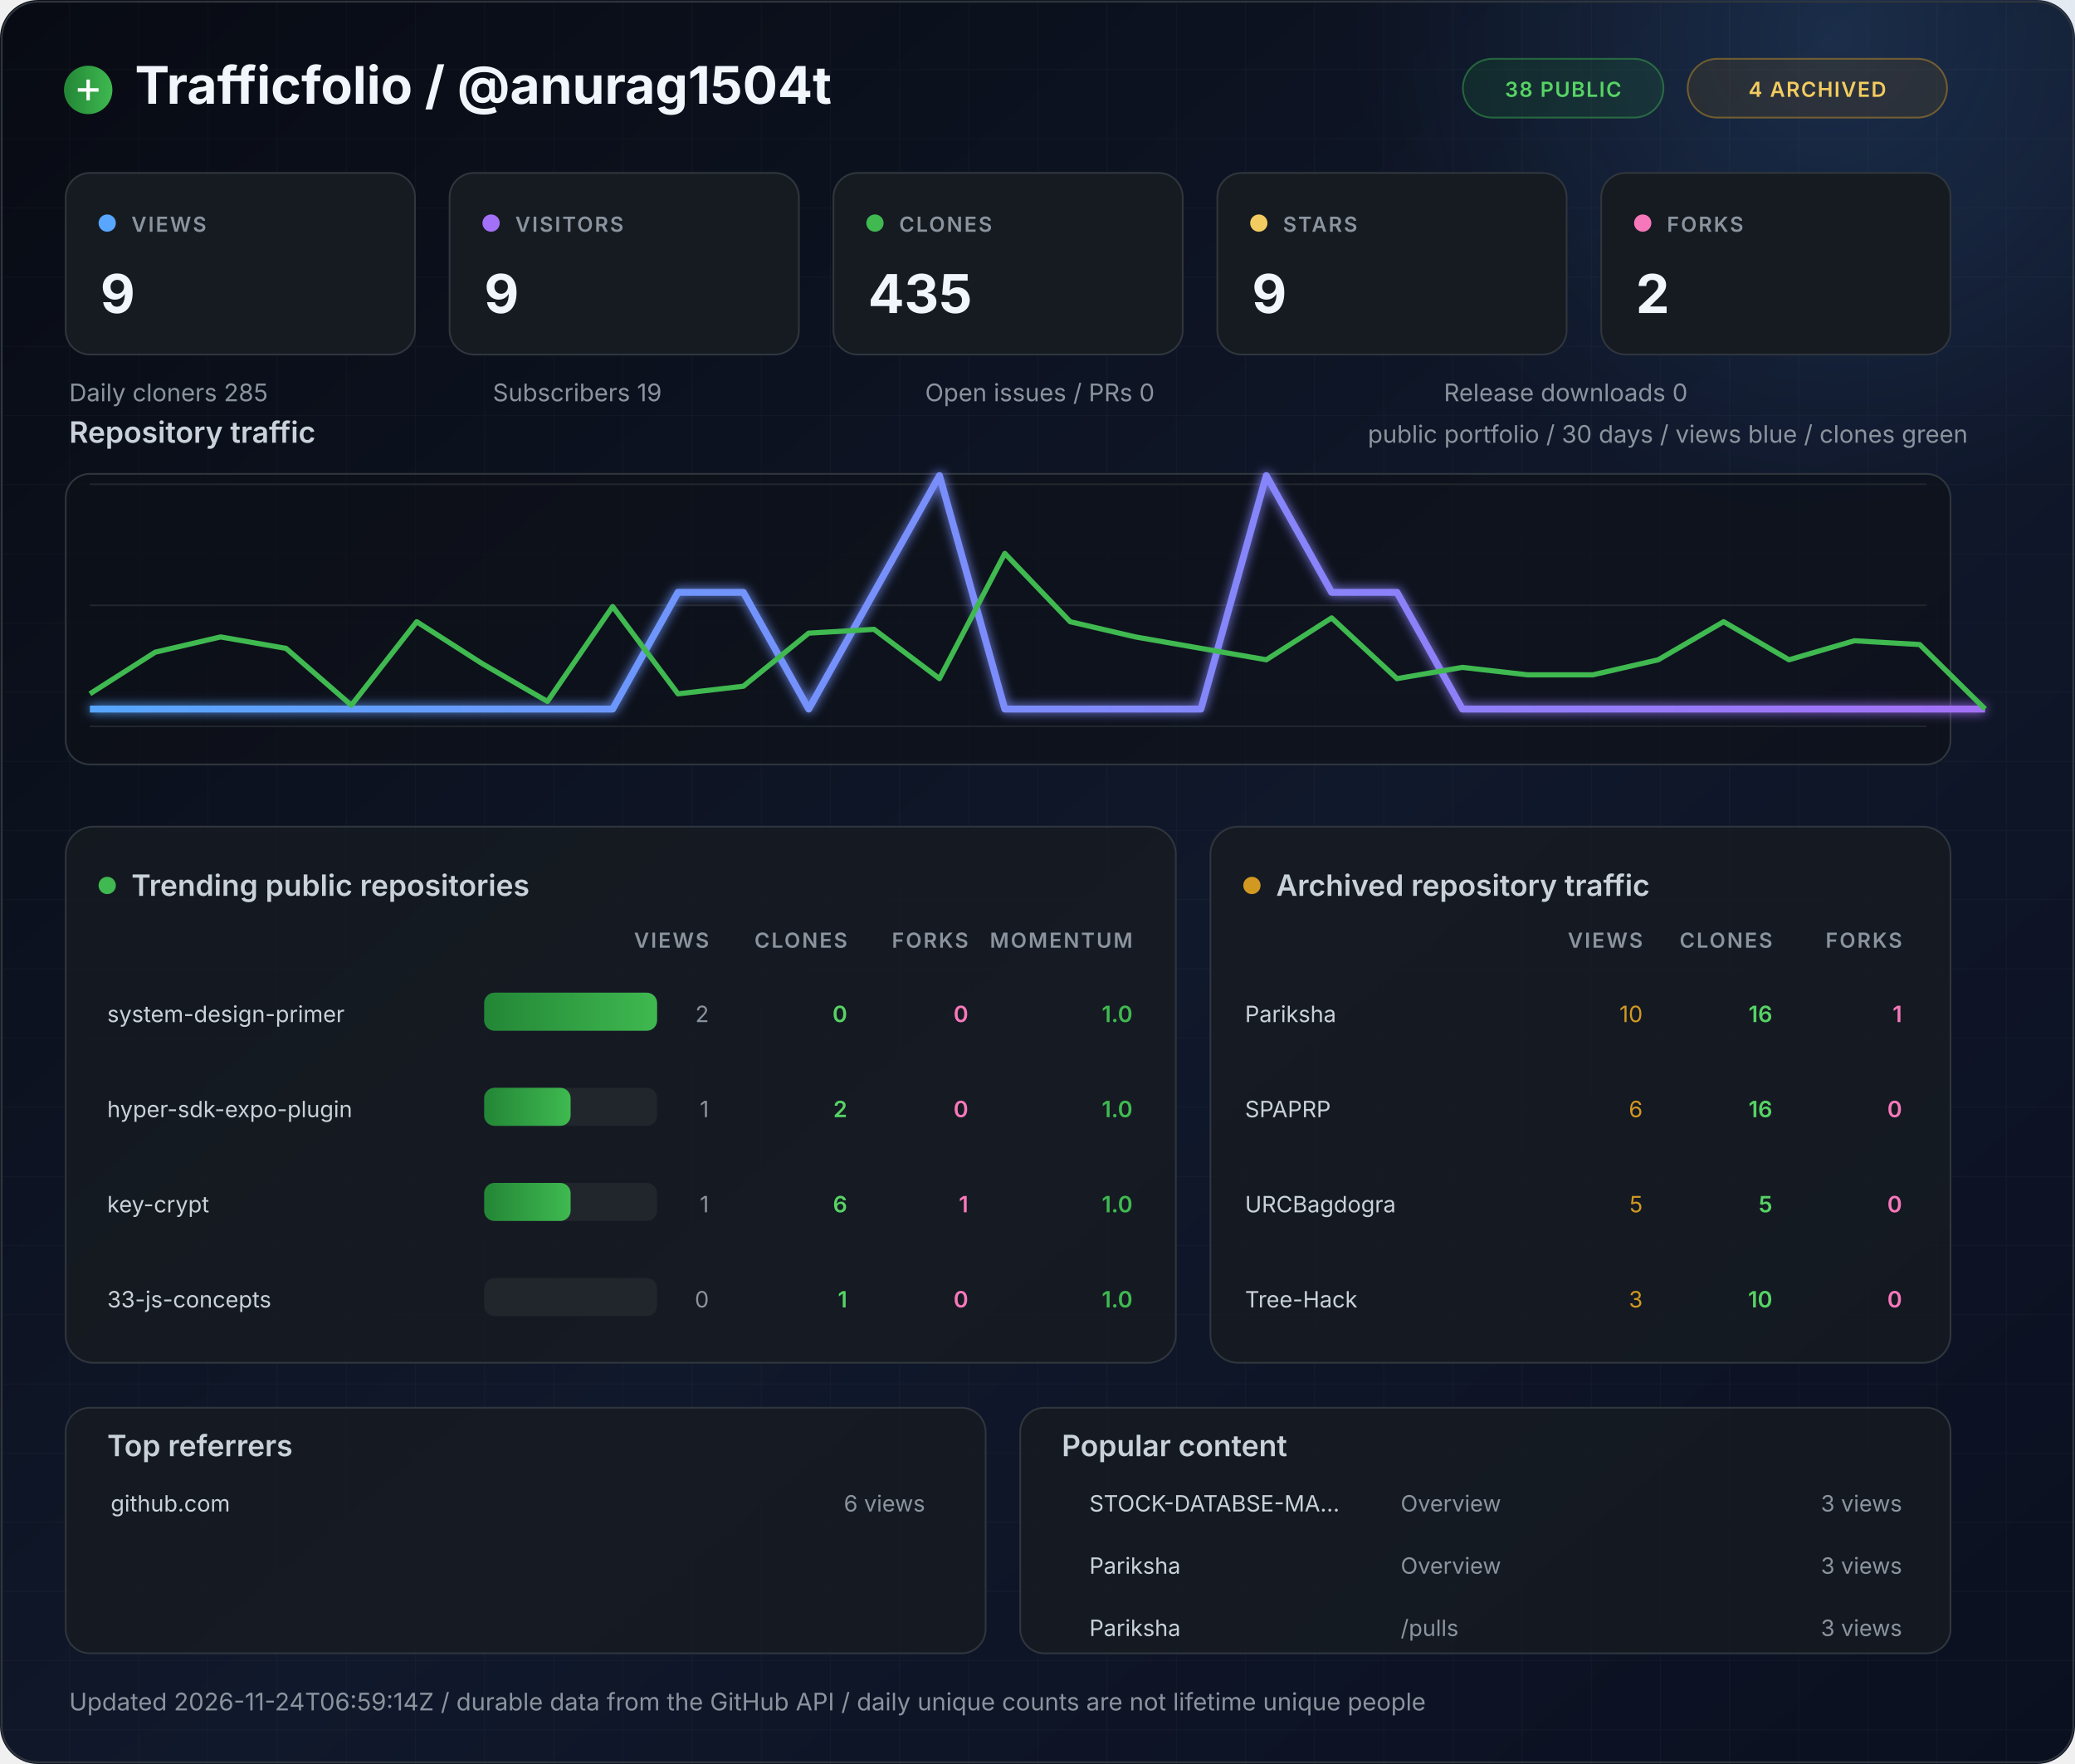
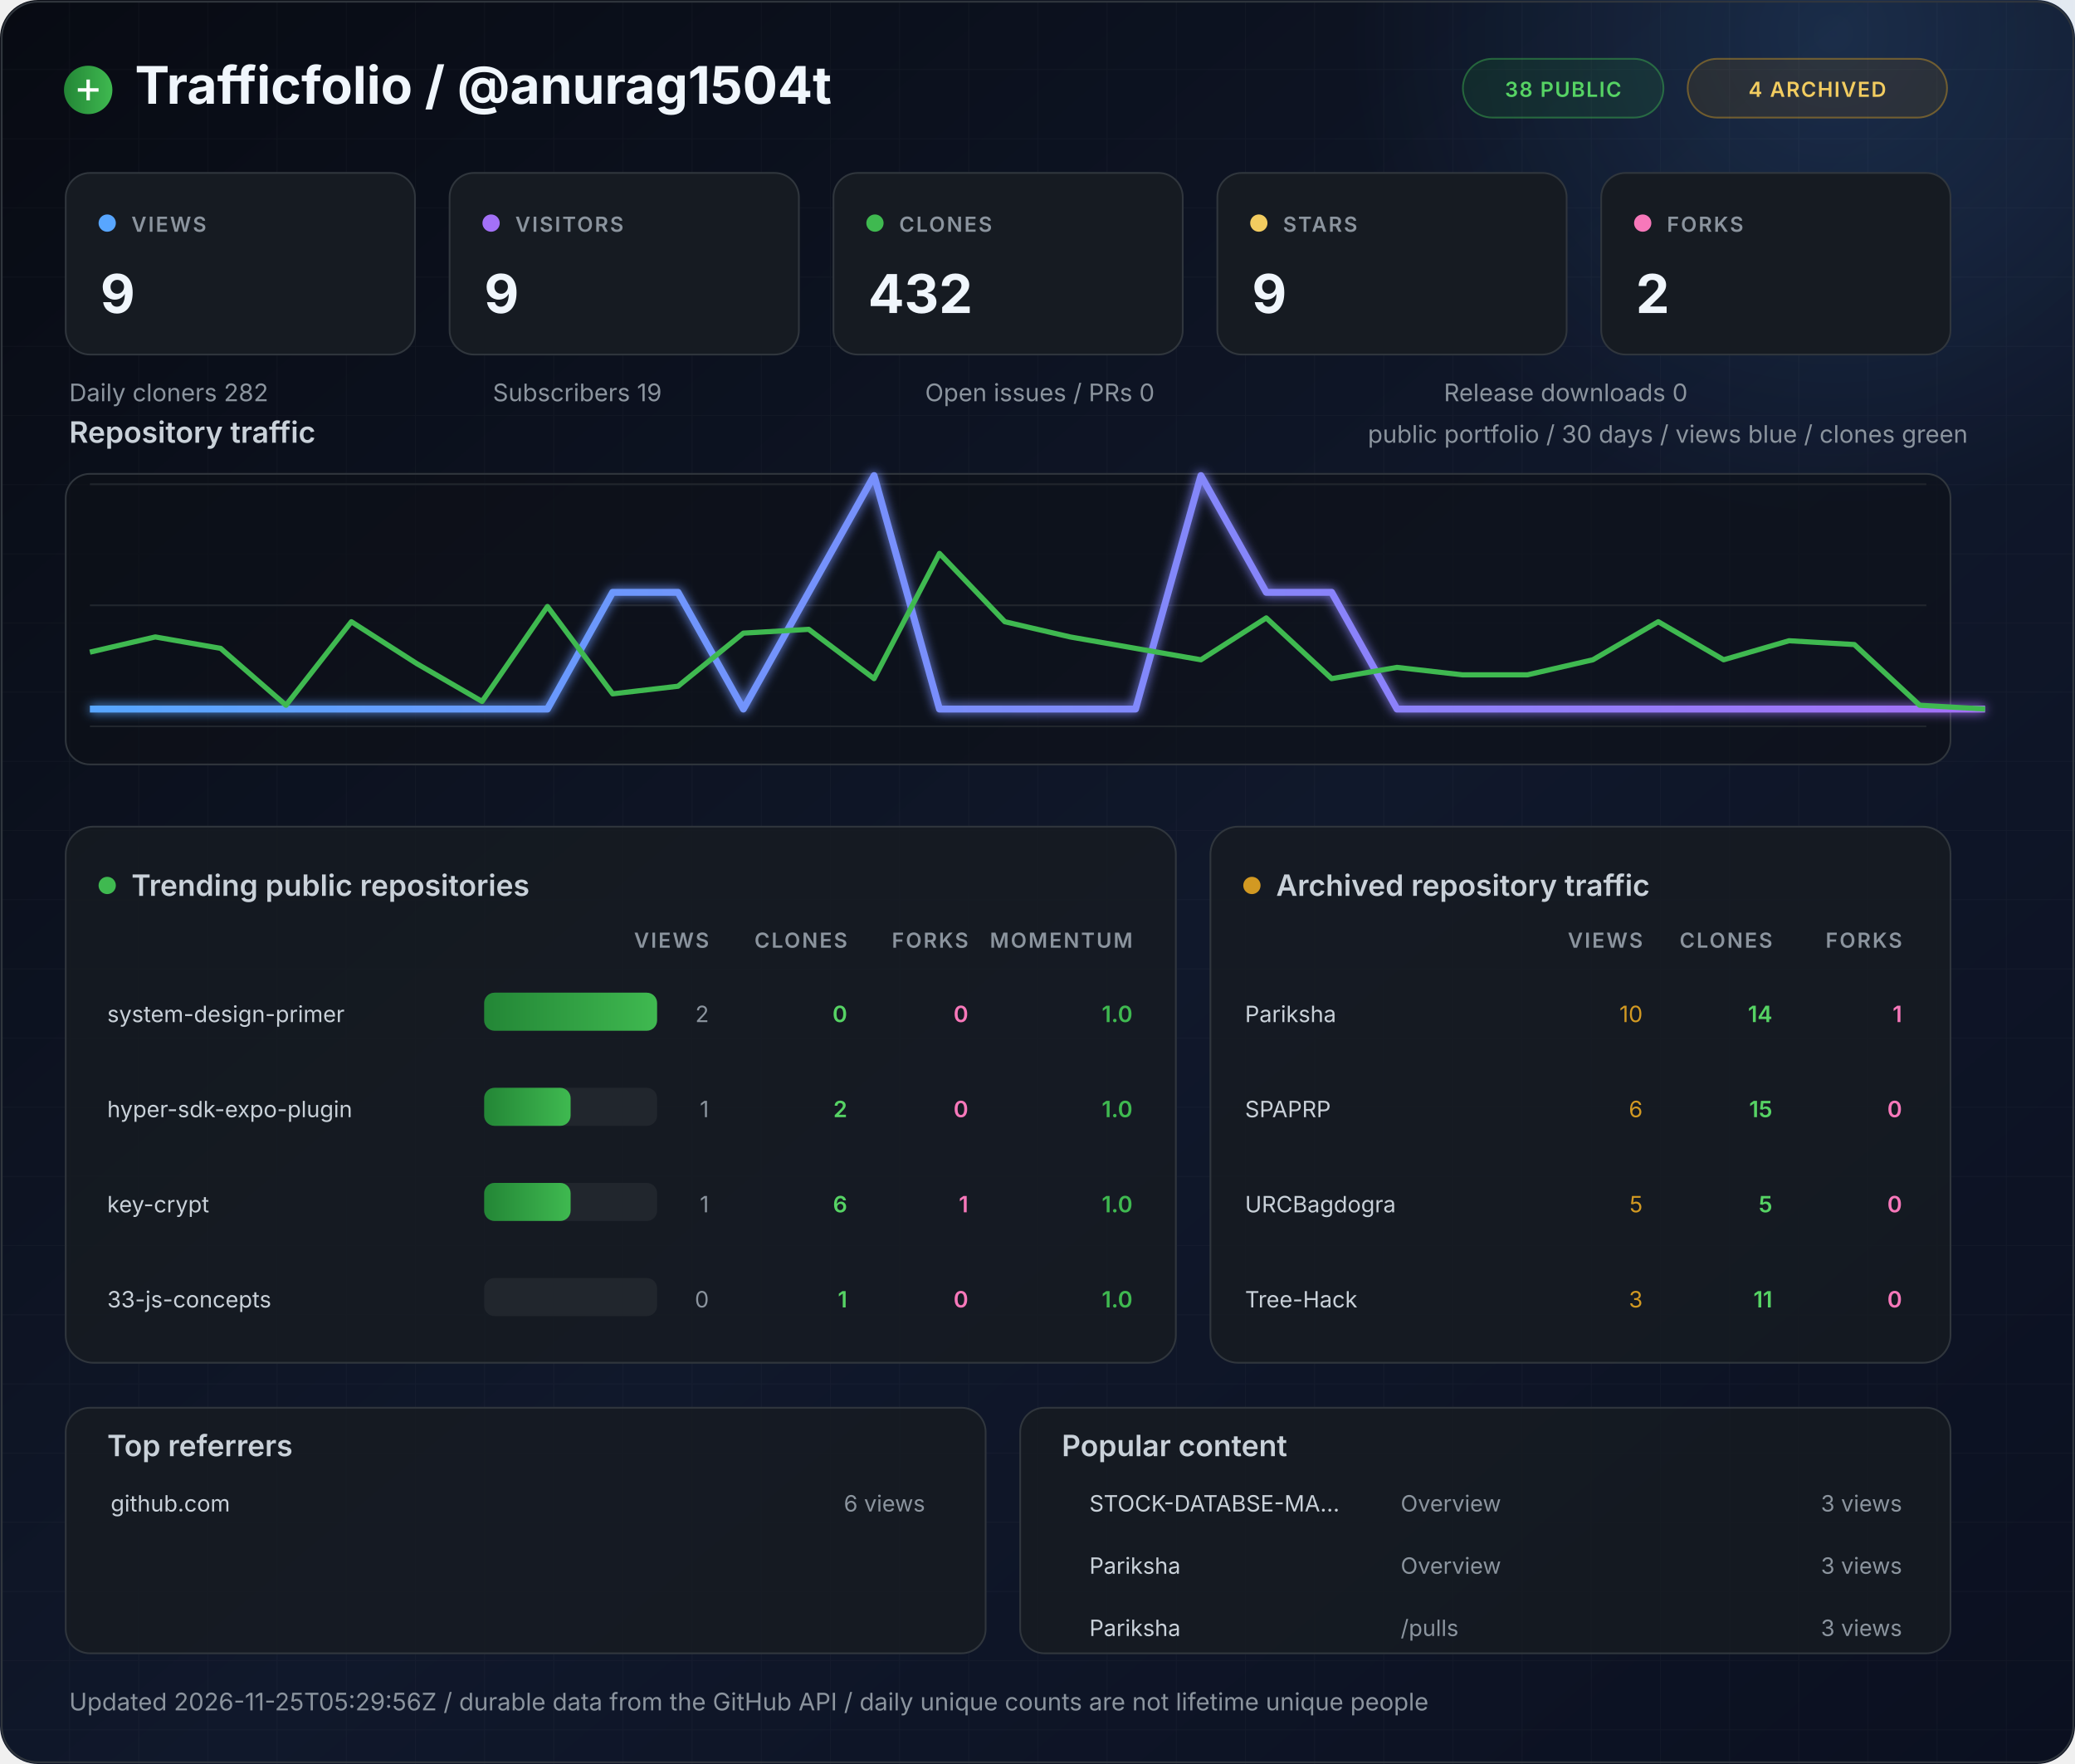
<svg xmlns="http://www.w3.org/2000/svg" width="1200" height="1020" viewBox="0 0 1200 1020" role="img" aria-label="Trafficfolio GitHub analytics dashboard for anurag1504t">
  <defs>
    <linearGradient id="bg" x1="0" y1="0" x2="1" y2="1">
      <stop stop-color="#080b13" />
      <stop offset=".55" stop-color="#10182b" />
      <stop offset="1" stop-color="#0b1020" />
    </linearGradient>
    <linearGradient id="line" x1="0" y1="0" x2="1" y2="0">
      <stop stop-color="#58a6ff" />
      <stop offset="1" stop-color="#a371f7" />
    </linearGradient>
    <linearGradient id="bar" x1="0" y1="0" x2="1" y2="0">
      <stop stop-color="#238636" />
      <stop offset="1" stop-color="#3fb950" />
    </linearGradient>
    <linearGradient id="archiveBar" x1="0" y1="0" x2="1" y2="0">
      <stop stop-color="#9e6a03" />
      <stop offset="1" stop-color="#f2cc60" />
    </linearGradient>
    <radialGradient id="ambient">
      <stop stop-color="#58a6ff" stop-opacity=".16" />
      <stop offset="1" stop-color="#58a6ff" stop-opacity="0" />
    </radialGradient>
    <pattern id="grid" width="40" height="40" patternUnits="userSpaceOnUse">
      <path d="M40 0H0V40" fill="none" stroke="#ffffff" stroke-opacity=".025" />
    </pattern>
    <filter id="glow">
      <feGaussianBlur stdDeviation="3" result="b" />
      <feMerge>
        <feMergeNode in="b" />
        <feMergeNode in="SourceGraphic" />
      </feMerge>
    </filter>
    <style>
    .title{font:750 30px -apple-system,BlinkMacSystemFont,"Segoe UI",sans-serif;fill:#f0f6fc}
    .subtitle{font:14px -apple-system,BlinkMacSystemFont,"Segoe UI",sans-serif;fill:#8b949e}
    .label{font:600 12px -apple-system,BlinkMacSystemFont,"Segoe UI",sans-serif;fill:#8b949e;letter-spacing:1px}
    .metric{font:700 31px -apple-system,BlinkMacSystemFont,"Segoe UI",sans-serif;fill:#f0f6fc}
    .section{font:600 17px -apple-system,BlinkMacSystemFont,"Segoe UI",sans-serif;fill:#c9d1d9}
    .repo,.value,.trend,.archive,.clone,.fork{font:13px -apple-system,BlinkMacSystemFont,"Segoe UI",sans-serif;fill:#c9d1d9}
    .value{fill:#8b949e} .trend{fill:#3fb950;font-weight:600} .archive{fill:#d29922}
    .clone{fill:#56d364;font-weight:600} .fork{fill:#f778ba;font-weight:600}
    .pill{font:600 12px -apple-system,BlinkMacSystemFont,"Segoe UI",sans-serif;letter-spacing:.7px}
  </style>
  </defs>
  <rect width="1200" height="1020" rx="22" fill="url(#bg)" />
  <rect width="1200" height="1020" rx="22" fill="url(#grid)" />
  <circle cx="1060" cy="20" r="280" fill="url(#ambient)" />
  <rect x="1" y="1" width="1198" height="1018" rx="21" fill="none" stroke="#30363d" />
  <circle cx="51" cy="52" r="14" fill="url(#bar)" />
  <path d="M45 52h12M51 46v12" stroke="#fff" stroke-width="2" />
  <text x="78" y="60" class="title">Trafficfolio / @anurag1504t</text>
  <rect x="846" y="34" width="116" height="34" rx="17" fill="#238636" fill-opacity=".16" stroke="#3fb950" stroke-opacity=".45" />
  <text x="904" y="56" text-anchor="middle" class="pill" fill="#56d364">38 PUBLIC</text>
  <rect x="976" y="34" width="150" height="34" rx="17" fill="#9e6a03" fill-opacity=".14" stroke="#d29922" stroke-opacity=".45" />
  <text x="1051" y="56" text-anchor="middle" class="pill" fill="#f2cc60">4 ARCHIVED</text>
  <rect x="38" y="100" width="202" height="105" rx="14" fill="#161b22" stroke="#30363d" />
  <circle cx="62" cy="129" r="5" fill="#58a6ff" />
  <text x="76" y="134" class="label">VIEWS</text>
  <text x="58" y="181" class="metric">9</text>
  <rect x="260" y="100" width="202" height="105" rx="14" fill="#161b22" stroke="#30363d" />
  <circle cx="284" cy="129" r="5" fill="#a371f7" />
  <text x="298" y="134" class="label">VISITORS</text>
  <text x="280" y="181" class="metric">9</text>
  <rect x="482" y="100" width="202" height="105" rx="14" fill="#161b22" stroke="#30363d" />
  <circle cx="506" cy="129" r="5" fill="#3fb950" />
  <text x="520" y="134" class="label">CLONES</text>
-   <text x="502" y="181" class="metric">435</text>
+   <text x="502" y="181" class="metric">432</text>
  <rect x="704" y="100" width="202" height="105" rx="14" fill="#161b22" stroke="#30363d" />
  <circle cx="728" cy="129" r="5" fill="#f2cc60" />
  <text x="742" y="134" class="label">STARS</text>
  <text x="724" y="181" class="metric">9</text>
  <rect x="926" y="100" width="202" height="105" rx="14" fill="#161b22" stroke="#30363d" />
  <circle cx="950" cy="129" r="5" fill="#f778ba" />
  <text x="964" y="134" class="label">FORKS</text>
  <text x="946" y="181" class="metric">2</text>
-   <text x="40" y="232" class="subtitle">Daily cloners 285</text>
+   <text x="40" y="232" class="subtitle">Daily cloners 282</text>
  <text x="285" y="232" class="subtitle">Subscribers 19</text>
  <text x="535" y="232" class="subtitle">Open issues / PRs 0</text>
  <text x="835" y="232" class="subtitle">Release downloads 0</text>
  <text x="40" y="256" class="section">Repository traffic</text>
  <text x="1138" y="256" text-anchor="end" class="subtitle">public portfolio / 30 days / views blue / clones green</text>
  <rect x="38" y="274" width="1090" height="168" rx="14" fill="#0d1117" fill-opacity=".62" stroke="#30363d" />
  <line x1="52" y1="420" x2="1114" y2="420" stroke="#21262d" />
  <line x1="52" y1="350" x2="1114" y2="350" stroke="#21262d" />
  <line x1="52" y1="280" x2="1114" y2="280" stroke="#21262d" />
-   <polyline points="52.0,410.0 89.8,410.0 127.6,410.0 165.4,410.0 203.2,410.0 241.0,410.0 278.8,410.0 316.6,410.0 354.3,410.0 392.1,342.5 429.9,342.5 467.7,410.0 505.5,342.5 543.3,275.0 581.1,410.0 618.9,410.0 656.7,410.0 694.5,410.0 732.3,275.0 770.1,342.5 807.9,342.5 845.7,410.0 883.4,410.0 921.2,410.0 959.0,410.0 996.8,410.0 1034.6,410.0 1072.4,410.0 1110.2,410.0 1148.0,410.0" fill="none" stroke="url(#line)" stroke-width="4" stroke-linejoin="round" filter="url(#glow)" />
-   <polyline points="52.0,401.2 89.8,377.1 127.6,368.3 165.4,374.9 203.2,407.8 241.0,359.5 278.8,383.7 316.6,405.6 354.3,350.7 392.1,401.2 429.9,396.8 467.7,366.1 505.5,363.9 543.3,392.4 581.1,320.0 618.9,359.5 656.7,368.3 694.5,374.9 732.3,381.5 770.1,357.3 807.9,392.4 845.7,385.9 883.4,390.2 921.2,390.2 959.0,381.5 996.8,359.5 1034.6,381.5 1072.4,370.5 1110.2,372.7 1148.0,410.0" fill="none" stroke="#3fb950" stroke-width="3" stroke-linejoin="round" />
+   <polyline points="52.0,410.0 89.8,410.0 127.6,410.0 165.4,410.0 203.2,410.0 241.0,410.0 278.8,410.0 316.6,410.0 354.3,342.5 392.1,342.5 429.9,410.0 467.7,342.5 505.5,275.0 543.3,410.0 581.1,410.0 618.9,410.0 656.7,410.0 694.5,275.0 732.3,342.5 770.1,342.5 807.9,410.0 845.7,410.0 883.4,410.0 921.2,410.0 959.0,410.0 996.8,410.0 1034.6,410.0 1072.4,410.0 1110.2,410.0 1148.0,410.0" fill="none" stroke="url(#line)" stroke-width="4" stroke-linejoin="round" filter="url(#glow)" />
+   <polyline points="52.0,377.1 89.8,368.3 127.6,374.9 165.4,407.8 203.2,359.5 241.0,383.7 278.8,405.6 316.6,350.7 354.3,401.2 392.1,396.8 429.9,366.1 467.7,363.9 505.5,392.4 543.3,320.0 581.1,359.5 618.9,368.3 656.7,374.9 694.5,381.5 732.3,357.3 770.1,392.4 807.9,385.9 845.7,390.2 883.4,390.2 921.2,381.5 959.0,359.5 996.8,381.5 1034.6,370.5 1072.4,372.7 1110.2,407.8 1148.0,410.0" fill="none" stroke="#3fb950" stroke-width="3" stroke-linejoin="round" />
  <rect x="38" y="478" width="642" height="310" rx="16" fill="#161b22" fill-opacity=".82" stroke="#30363d" />
  <circle cx="62" cy="512" r="5" fill="#3fb950" />
  <text x="76" y="518" class="section">Trending public repositories</text>
  <text x="410" y="548" text-anchor="end" class="label">VIEWS</text>
  <text x="490" y="548" text-anchor="end" class="label">CLONES</text>
  <text x="560" y="548" text-anchor="end" class="label">FORKS</text>
  <text x="655" y="548" text-anchor="end" class="label">MOMENTUM</text>
  <text x="62" y="591" class="repo">system-design-primer</text>
  <rect x="280" y="574" width="100" height="22" rx="6" fill="#21262d" />
  <rect x="280" y="574" width="100" height="22" rx="6" fill="url(#bar)" />
  <text x="410" y="591" text-anchor="end" class="value">2</text>
  <text x="490" y="591" text-anchor="end" class="clone">0</text>
  <text x="560" y="591" text-anchor="end" class="fork">0</text>
  <text x="655" y="591" text-anchor="end" class="trend">1.0</text>
  <text x="62" y="646" class="repo">hyper-sdk-expo-plugin</text>
  <rect x="280" y="629" width="100" height="22" rx="6" fill="#21262d" />
  <rect x="280" y="629" width="50" height="22" rx="6" fill="url(#bar)" />
  <text x="410" y="646" text-anchor="end" class="value">1</text>
  <text x="490" y="646" text-anchor="end" class="clone">2</text>
  <text x="560" y="646" text-anchor="end" class="fork">0</text>
  <text x="655" y="646" text-anchor="end" class="trend">1.0</text>
  <text x="62" y="701" class="repo">key-crypt</text>
  <rect x="280" y="684" width="100" height="22" rx="6" fill="#21262d" />
  <rect x="280" y="684" width="50" height="22" rx="6" fill="url(#bar)" />
  <text x="410" y="701" text-anchor="end" class="value">1</text>
  <text x="490" y="701" text-anchor="end" class="clone">6</text>
  <text x="560" y="701" text-anchor="end" class="fork">1</text>
  <text x="655" y="701" text-anchor="end" class="trend">1.0</text>
  <text x="62" y="756" class="repo">33-js-concepts</text>
  <rect x="280" y="739" width="100" height="22" rx="6" fill="#21262d" />
  <rect x="280" y="739" width="0" height="22" rx="6" fill="url(#bar)" />
  <text x="410" y="756" text-anchor="end" class="value">0</text>
  <text x="490" y="756" text-anchor="end" class="clone">1</text>
  <text x="560" y="756" text-anchor="end" class="fork">0</text>
  <text x="655" y="756" text-anchor="end" class="trend">1.0</text>
  <rect x="700" y="478" width="428" height="310" rx="16" fill="#161b22" fill-opacity=".82" stroke="#30363d" />
  <circle cx="724" cy="512" r="5" fill="#d29922" />
  <text x="738" y="518" class="section">Archived repository traffic</text>
  <text x="950" y="548" text-anchor="end" class="label">VIEWS</text>
  <text x="1025" y="548" text-anchor="end" class="label">CLONES</text>
  <text x="1100" y="548" text-anchor="end" class="label">FORKS</text>
  <text x="720" y="591" class="repo">Pariksha</text>
  <text x="950" y="591" text-anchor="end" class="archive">10</text>
-   <text x="1025" y="591" text-anchor="end" class="clone">16</text>
+   <text x="1025" y="591" text-anchor="end" class="clone">14</text>
  <text x="1100" y="591" text-anchor="end" class="fork">1</text>
  <text x="720" y="646" class="repo">SPAPRP</text>
  <text x="950" y="646" text-anchor="end" class="archive">6</text>
-   <text x="1025" y="646" text-anchor="end" class="clone">16</text>
+   <text x="1025" y="646" text-anchor="end" class="clone">15</text>
  <text x="1100" y="646" text-anchor="end" class="fork">0</text>
  <text x="720" y="701" class="repo">URCBagdogra</text>
  <text x="950" y="701" text-anchor="end" class="archive">5</text>
  <text x="1025" y="701" text-anchor="end" class="clone">5</text>
  <text x="1100" y="701" text-anchor="end" class="fork">0</text>
  <text x="720" y="756" class="repo">Tree-Hack</text>
  <text x="950" y="756" text-anchor="end" class="archive">3</text>
-   <text x="1025" y="756" text-anchor="end" class="clone">10</text>
+   <text x="1025" y="756" text-anchor="end" class="clone">11</text>
  <text x="1100" y="756" text-anchor="end" class="fork">0</text>
  <rect x="38" y="814" width="532" height="142" rx="14" fill="#161b22" fill-opacity=".82" stroke="#30363d" />
  <text x="62" y="842" class="section">Top referrers</text>
  <text x="64" y="874" class="repo">github.com</text>
  <text x="535" y="874" text-anchor="end" class="value">6 views</text>
  <rect x="590" y="814" width="538" height="142" rx="14" fill="#161b22" fill-opacity=".82" stroke="#30363d" />
  <text x="614" y="842" class="section">Popular content</text>
  <text x="630" y="874" class="repo">STOCK-DATABSE-MA...</text>
  <text x="810" y="874" class="value">Overview</text>
  <text x="1100" y="874" text-anchor="end" class="value">3 views</text>
  <text x="630" y="910" class="repo">Pariksha</text>
  <text x="810" y="910" class="value">Overview</text>
  <text x="1100" y="910" text-anchor="end" class="value">3 views</text>
  <text x="630" y="946" class="repo">Pariksha</text>
  <text x="810" y="946" class="value">/pulls</text>
  <text x="1100" y="946" text-anchor="end" class="value">3 views</text>
-   <text x="40" y="989" class="subtitle">Updated 2026-11-24T06:59:14Z / durable data from the GitHub API / daily unique counts are not lifetime unique people</text>
+   <text x="40" y="989" class="subtitle">Updated 2026-11-25T05:29:56Z / durable data from the GitHub API / daily unique counts are not lifetime unique people</text>
</svg>
